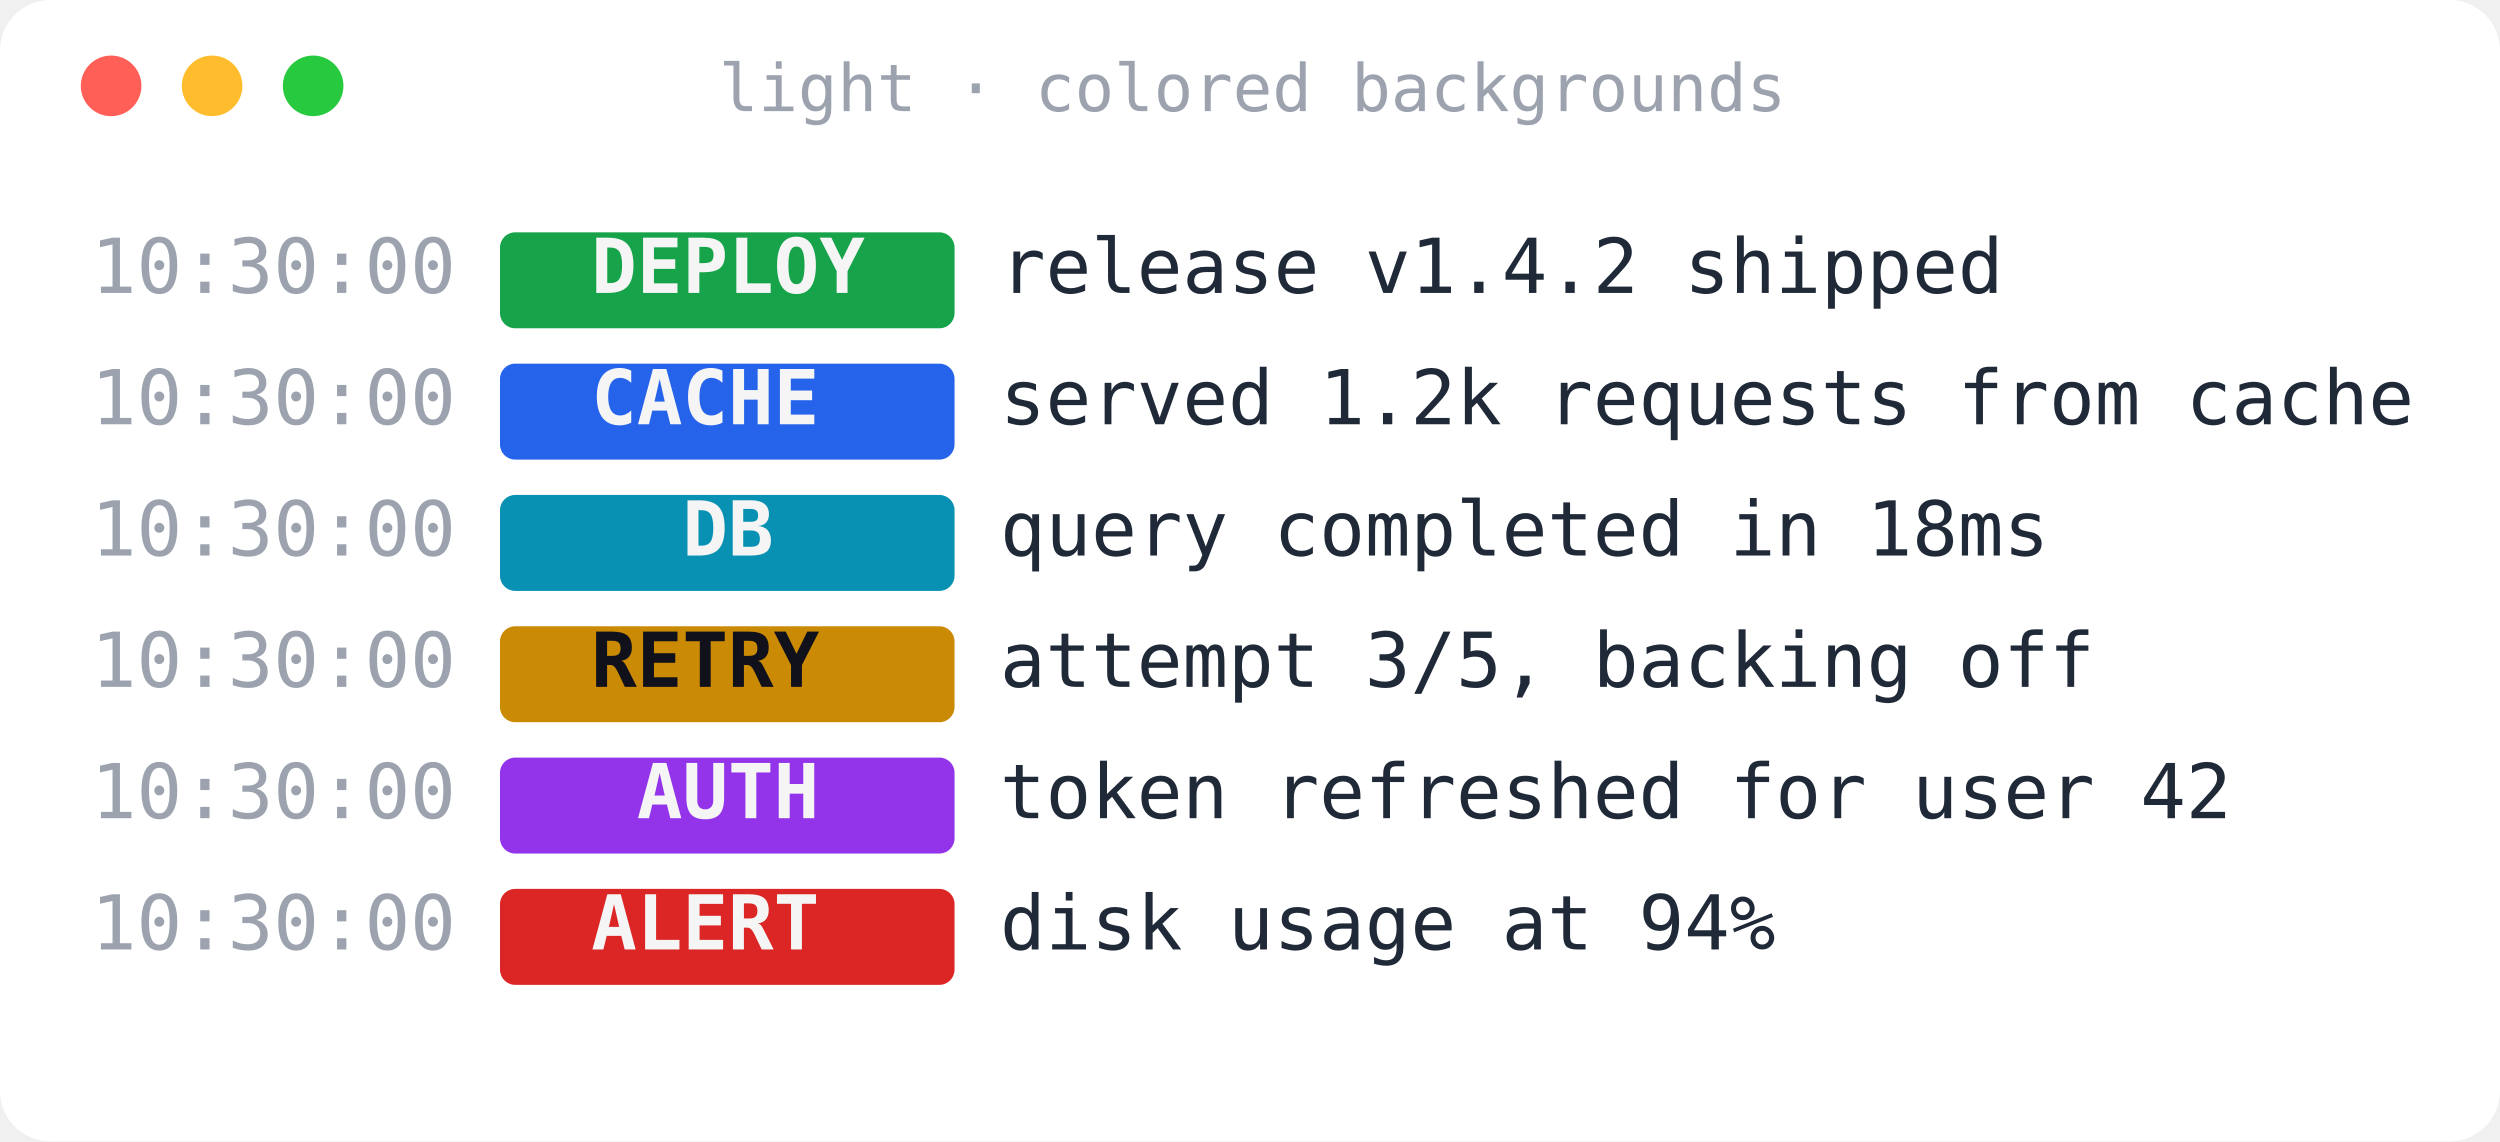
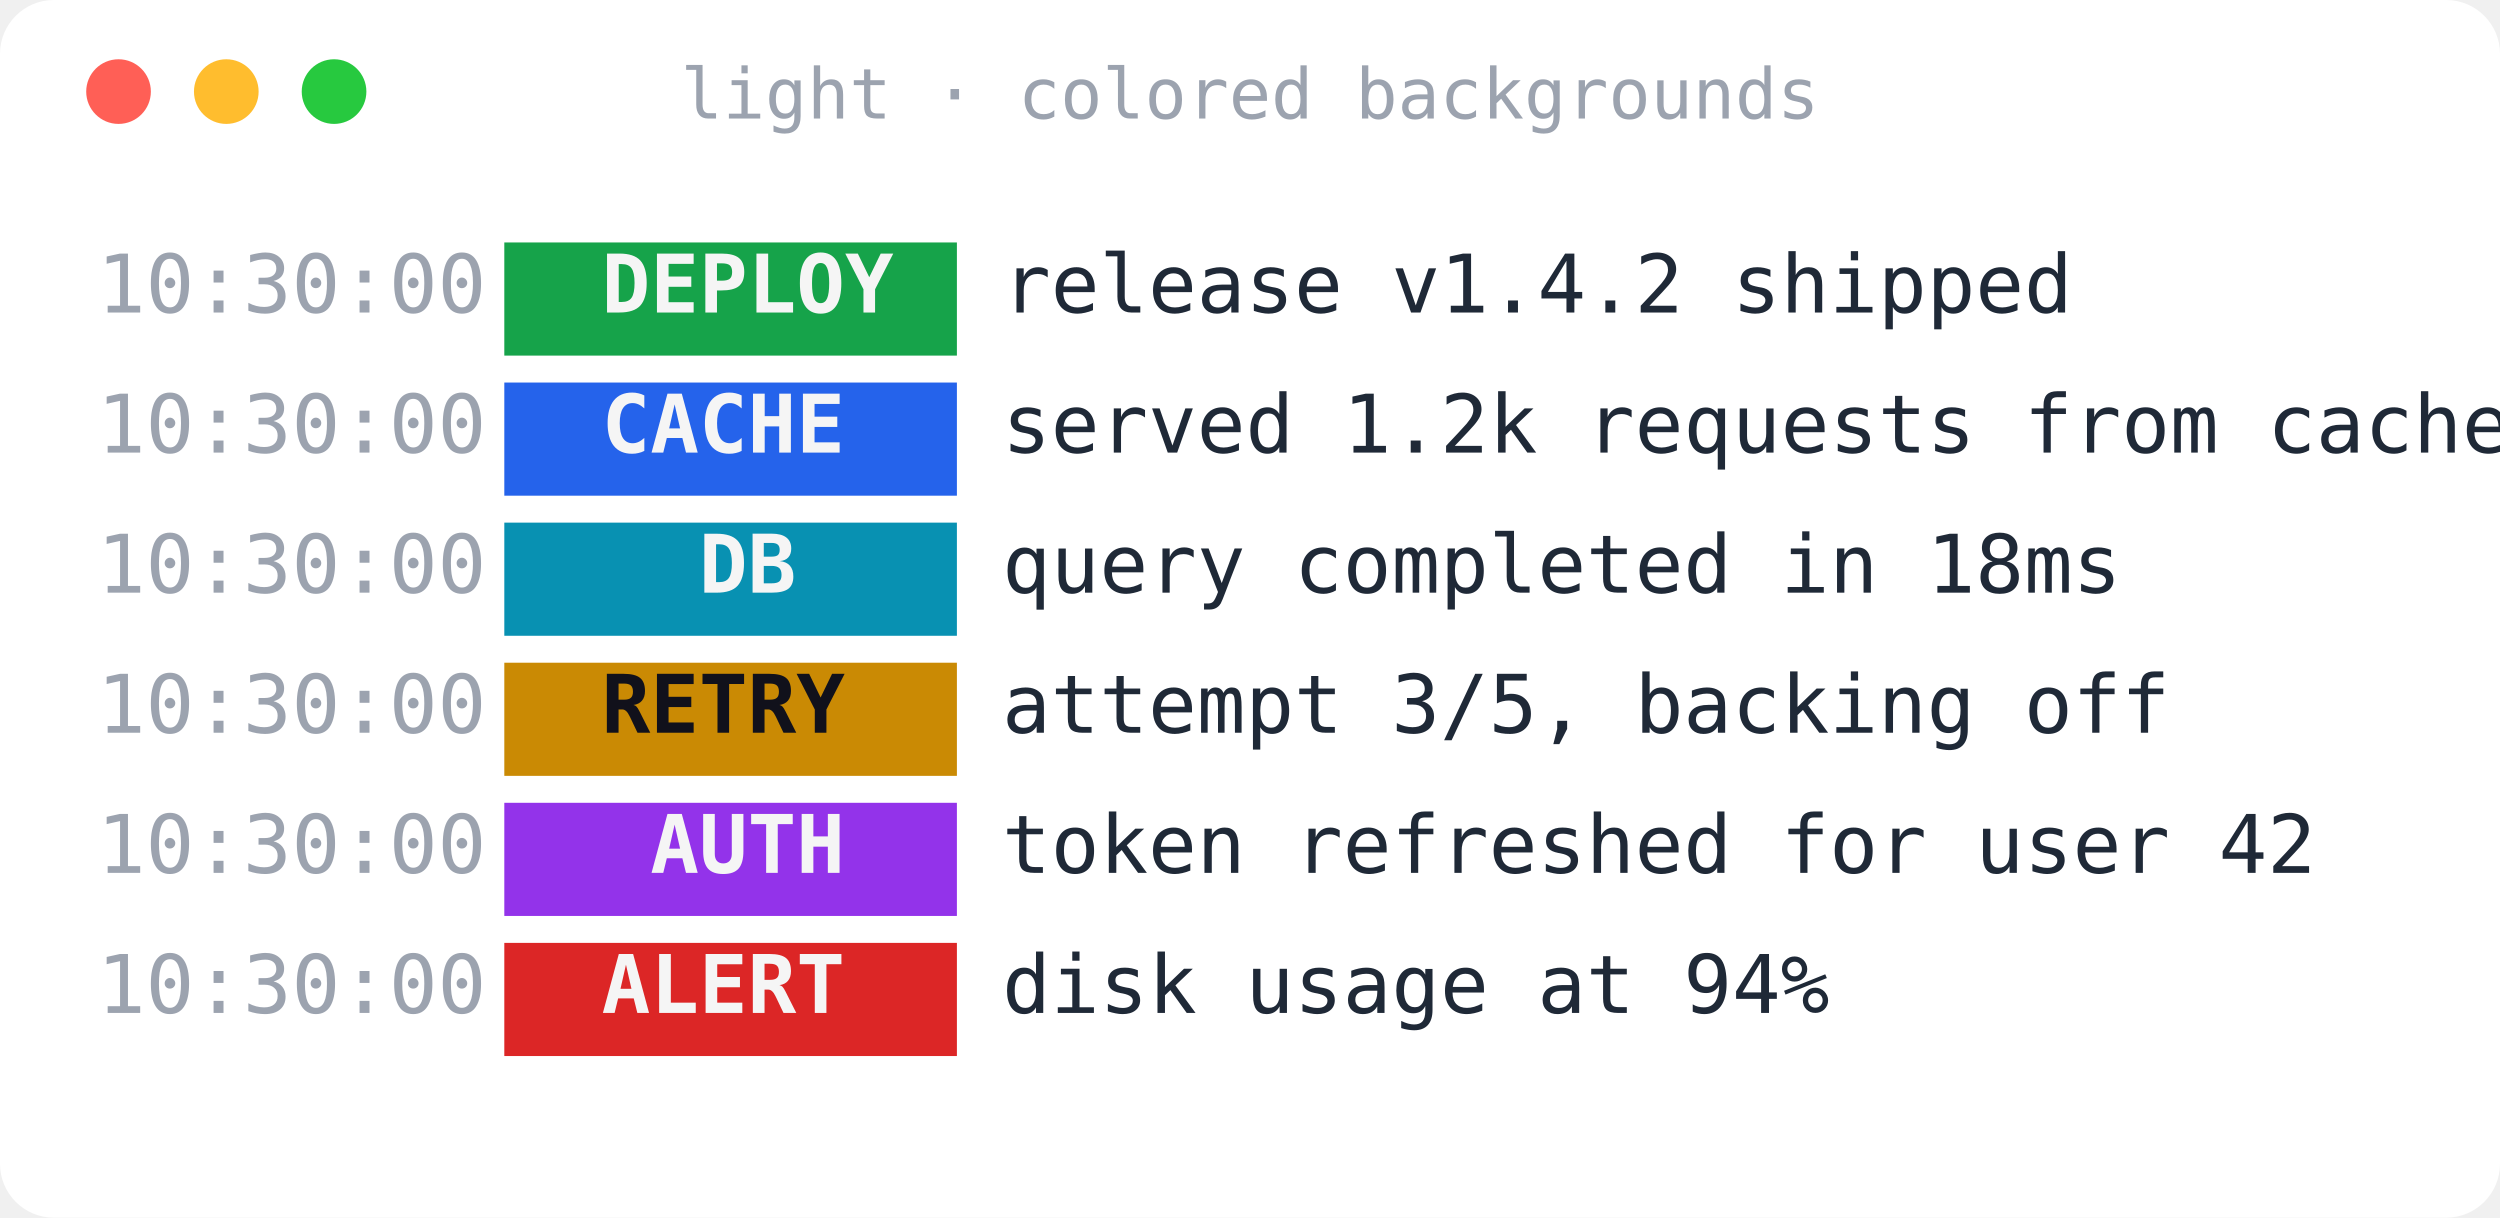
- <svg xmlns="http://www.w3.org/2000/svg" width="495" height="226" viewBox="0 0 495 226" font-family="ui-monospace, SFMono-Regular, Menlo, Consolas, monospace" font-size="15">
-   <rect width="495" height="226" rx="10" fill="#ffffff" />
+ <svg xmlns="http://www.w3.org/2000/svg" width="464" height="226" viewBox="0 0 464 226" font-family="ui-monospace, SFMono-Regular, Menlo, Consolas, monospace" font-size="15">
+   <rect width="464" height="226" rx="10" fill="#ffffff" />
  <circle cx="22" cy="17" r="6" fill="#ff5f56" />
  <circle cx="42" cy="17" r="6" fill="#ffbd2e" />
  <circle cx="62" cy="17" r="6" fill="#27c93f" />
-   <text x="248" y="22" fill="#9ca3af" font-size="13" text-anchor="middle">light · colored backgrounds</text>
-   <rect x="99.0" y="46.0" width="90.0" height="19" rx="3" fill="#16a34a" />
-   <text x="18.0" y="58" fill="#9ca3af" font-weight="400" textLength="72.0" lengthAdjust="spacingAndGlyphs" xml:space="preserve">10:30:00</text>
-   <text x="99.0" y="58" fill="#f5f5f5" font-weight="700" textLength="90.0" lengthAdjust="spacingAndGlyphs" xml:space="preserve">  DEPLOY  </text>
-   <text x="198.0" y="58" fill="#1f2937" font-weight="400" textLength="198.0" lengthAdjust="spacingAndGlyphs" xml:space="preserve">release v1.4.2 shipped</text>
-   <rect x="99.0" y="72.0" width="90.0" height="19" rx="3" fill="#2563eb" />
-   <text x="18.0" y="84" fill="#9ca3af" font-weight="400" textLength="72.0" lengthAdjust="spacingAndGlyphs" xml:space="preserve">10:30:00</text>
-   <text x="99.0" y="84" fill="#f5f5f5" font-weight="700" textLength="90.0" lengthAdjust="spacingAndGlyphs" xml:space="preserve">  CACHE   </text>
-   <text x="198.0" y="84" fill="#1f2937" font-weight="400" textLength="279.0" lengthAdjust="spacingAndGlyphs" xml:space="preserve">served 1.2k requests from cache</text>
-   <rect x="99.0" y="98.0" width="90.0" height="19" rx="3" fill="#0891b2" />
-   <text x="18.0" y="110" fill="#9ca3af" font-weight="400" textLength="72.0" lengthAdjust="spacingAndGlyphs" xml:space="preserve">10:30:00</text>
-   <text x="99.0" y="110" fill="#f5f5f5" font-weight="700" textLength="90.0" lengthAdjust="spacingAndGlyphs" xml:space="preserve">    DB    </text>
-   <text x="198.0" y="110" fill="#1f2937" font-weight="400" textLength="207.0" lengthAdjust="spacingAndGlyphs" xml:space="preserve">query completed in 18ms</text>
-   <rect x="99.0" y="124.0" width="90.0" height="19" rx="3" fill="#ca8a04" />
-   <text x="18.0" y="136" fill="#9ca3af" font-weight="400" textLength="72.0" lengthAdjust="spacingAndGlyphs" xml:space="preserve">10:30:00</text>
-   <text x="99.0" y="136" fill="#11111b" font-weight="700" textLength="90.0" lengthAdjust="spacingAndGlyphs" xml:space="preserve">  RETRY   </text>
-   <text x="198.0" y="136" fill="#1f2937" font-weight="400" textLength="216.0" lengthAdjust="spacingAndGlyphs" xml:space="preserve">attempt 3/5, backing off</text>
-   <rect x="99.0" y="150.0" width="90.0" height="19" rx="3" fill="#9333ea" />
-   <text x="18.0" y="162" fill="#9ca3af" font-weight="400" textLength="72.0" lengthAdjust="spacingAndGlyphs" xml:space="preserve">10:30:00</text>
-   <text x="99.0" y="162" fill="#f5f5f5" font-weight="700" textLength="90.0" lengthAdjust="spacingAndGlyphs" xml:space="preserve">   AUTH   </text>
-   <text x="198.0" y="162" fill="#1f2937" font-weight="400" textLength="243.0" lengthAdjust="spacingAndGlyphs" xml:space="preserve">token refreshed for user 42</text>
-   <rect x="99.0" y="176.0" width="90.0" height="19" rx="3" fill="#dc2626" />
-   <text x="18.0" y="188" fill="#9ca3af" font-weight="400" textLength="72.0" lengthAdjust="spacingAndGlyphs" xml:space="preserve">10:30:00</text>
-   <text x="99.0" y="188" fill="#f5f5f5" font-weight="700" textLength="90.0" lengthAdjust="spacingAndGlyphs" xml:space="preserve">  ALERT   </text>
-   <text x="198.0" y="188" fill="#1f2937" font-weight="400" textLength="153.0" lengthAdjust="spacingAndGlyphs" xml:space="preserve">disk usage at 94%</text>
+   <text x="232" y="22" fill="#9ca3af" font-size="13" text-anchor="middle">light · colored backgrounds</text>
+   <rect x="93.6" y="45.0" width="84.0" height="21" fill="#16a34a" />
+   <text x="18.0" y="58" fill="#9ca3af" font-weight="400" textLength="67.2" lengthAdjust="spacing" xml:space="preserve">10:30:00</text>
+   <text x="93.6" y="58" fill="#f5f5f5" font-weight="700" textLength="84.0" lengthAdjust="spacing" xml:space="preserve">  DEPLOY  </text>
+   <text x="186.0" y="58" fill="#1f2937" font-weight="400" textLength="184.8" lengthAdjust="spacing" xml:space="preserve">release v1.4.2 shipped</text>
+   <rect x="93.6" y="71.0" width="84.0" height="21" fill="#2563eb" />
+   <text x="18.0" y="84" fill="#9ca3af" font-weight="400" textLength="67.2" lengthAdjust="spacing" xml:space="preserve">10:30:00</text>
+   <text x="93.6" y="84" fill="#f5f5f5" font-weight="700" textLength="84.0" lengthAdjust="spacing" xml:space="preserve">  CACHE   </text>
+   <text x="186.0" y="84" fill="#1f2937" font-weight="400" textLength="260.4" lengthAdjust="spacing" xml:space="preserve">served 1.2k requests from cache</text>
+   <rect x="93.6" y="97.0" width="84.0" height="21" fill="#0891b2" />
+   <text x="18.0" y="110" fill="#9ca3af" font-weight="400" textLength="67.2" lengthAdjust="spacing" xml:space="preserve">10:30:00</text>
+   <text x="93.6" y="110" fill="#f5f5f5" font-weight="700" textLength="84.0" lengthAdjust="spacing" xml:space="preserve">    DB    </text>
+   <text x="186.0" y="110" fill="#1f2937" font-weight="400" textLength="193.2" lengthAdjust="spacing" xml:space="preserve">query completed in 18ms</text>
+   <rect x="93.6" y="123.0" width="84.0" height="21" fill="#ca8a04" />
+   <text x="18.0" y="136" fill="#9ca3af" font-weight="400" textLength="67.2" lengthAdjust="spacing" xml:space="preserve">10:30:00</text>
+   <text x="93.6" y="136" fill="#11111b" font-weight="700" textLength="84.0" lengthAdjust="spacing" xml:space="preserve">  RETRY   </text>
+   <text x="186.0" y="136" fill="#1f2937" font-weight="400" textLength="201.6" lengthAdjust="spacing" xml:space="preserve">attempt 3/5, backing off</text>
+   <rect x="93.6" y="149.0" width="84.0" height="21" fill="#9333ea" />
+   <text x="18.0" y="162" fill="#9ca3af" font-weight="400" textLength="67.2" lengthAdjust="spacing" xml:space="preserve">10:30:00</text>
+   <text x="93.6" y="162" fill="#f5f5f5" font-weight="700" textLength="84.0" lengthAdjust="spacing" xml:space="preserve">   AUTH   </text>
+   <text x="186.0" y="162" fill="#1f2937" font-weight="400" textLength="226.8" lengthAdjust="spacing" xml:space="preserve">token refreshed for user 42</text>
+   <rect x="93.6" y="175.0" width="84.0" height="21" fill="#dc2626" />
+   <text x="18.0" y="188" fill="#9ca3af" font-weight="400" textLength="67.2" lengthAdjust="spacing" xml:space="preserve">10:30:00</text>
+   <text x="93.6" y="188" fill="#f5f5f5" font-weight="700" textLength="84.0" lengthAdjust="spacing" xml:space="preserve">  ALERT   </text>
+   <text x="186.0" y="188" fill="#1f2937" font-weight="400" textLength="142.8" lengthAdjust="spacing" xml:space="preserve">disk usage at 94%</text>
</svg>
